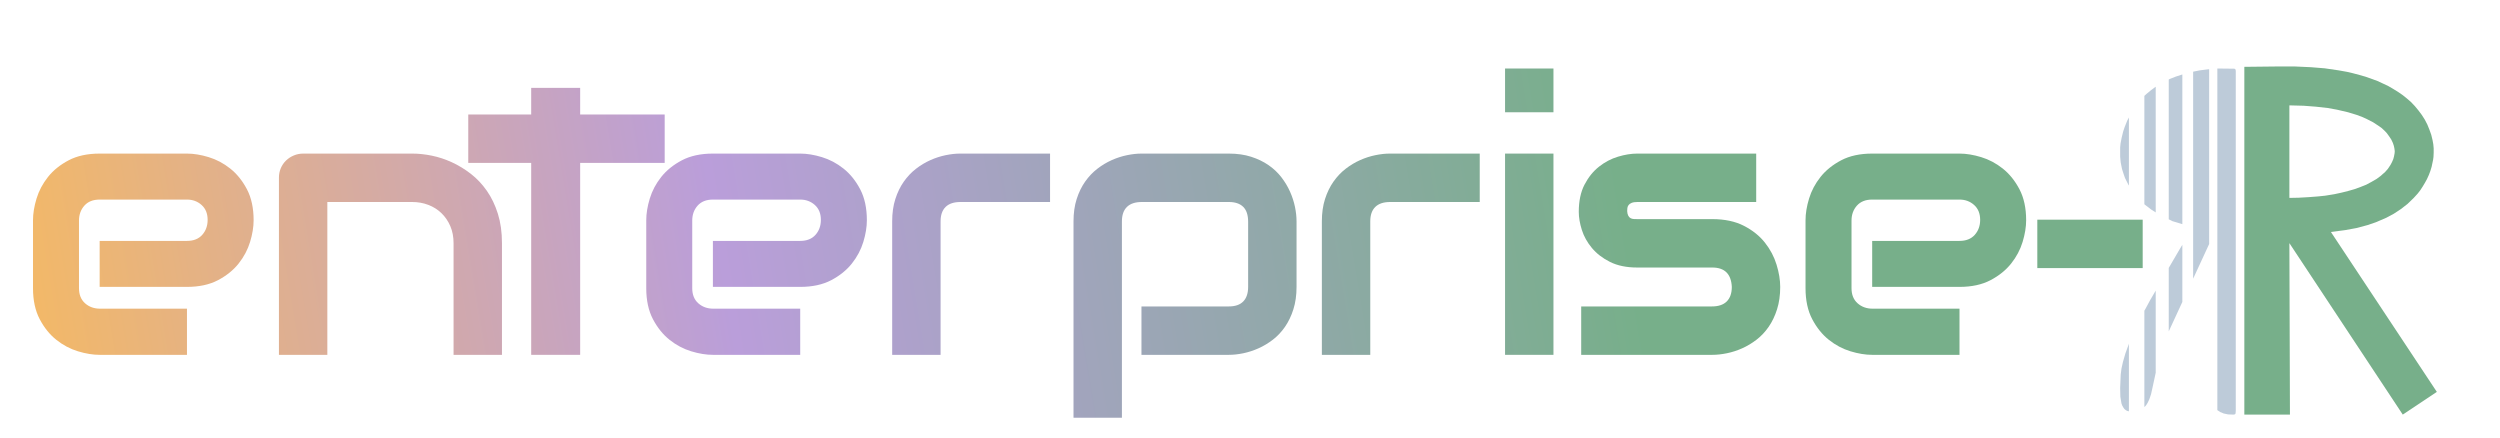
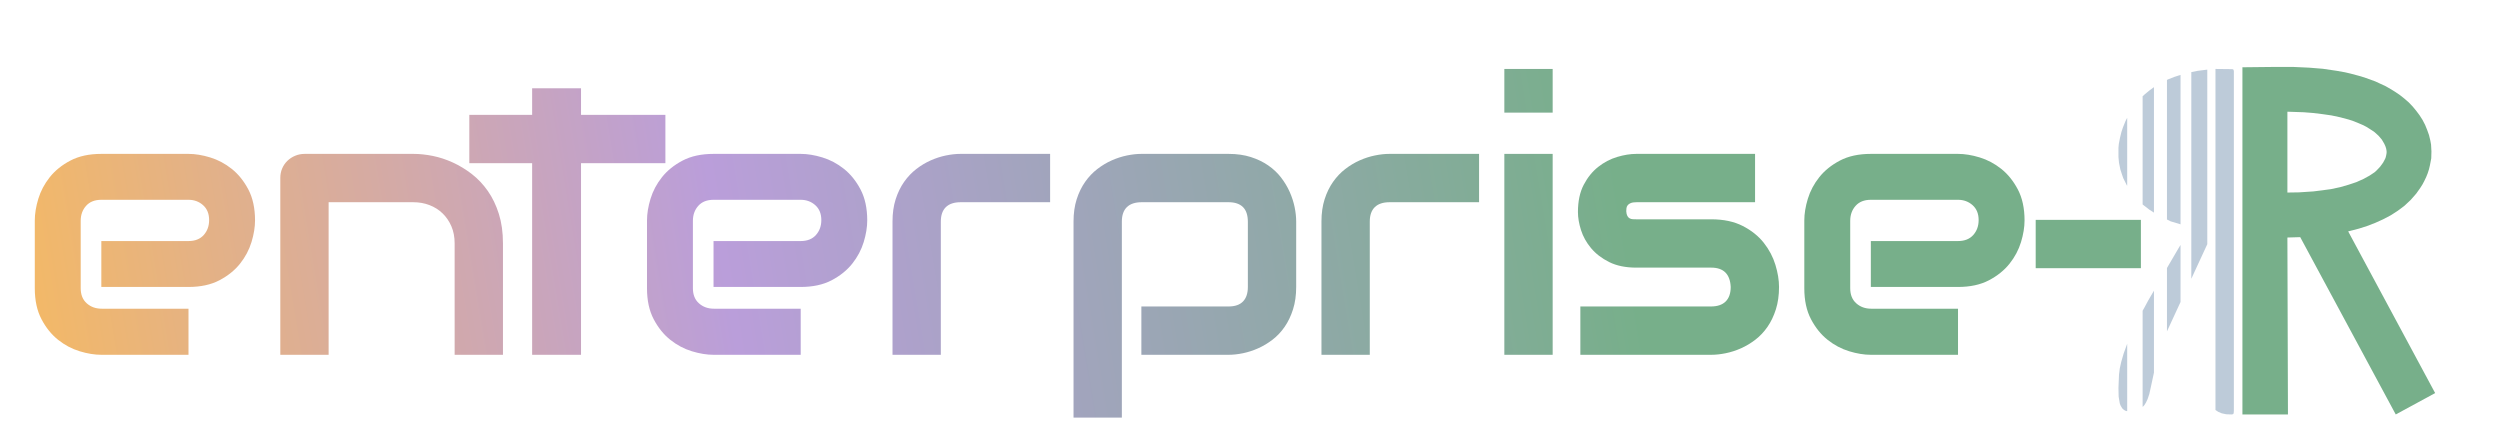
- <svg xmlns="http://www.w3.org/2000/svg" viewBox="-94 -1906 13398 2350" width="320" height="56" role="img" aria-label="Enterprise-R">
+ <svg xmlns="http://www.w3.org/2000/svg" viewBox="-95 -1909 13403 2354" width="320" height="56" role="img" aria-label="Enterprise-R">
  <style>
@keyframes k0{0%,37.500%{fill:#BDCBD9}46.250%{fill:#F0A202}62.500%,100%{fill:#BDCBD9}}
@keyframes a0{0%,37.500%{opacity:0}46.250%{opacity:0.9}62.500%,100%{opacity:0}}
.k0{animation:k0 4s ease-in-out infinite}
.a0{animation:a0 4s ease-in-out infinite}
@keyframes k1{0%,45.000%{fill:#BDCBD9}53.750%{fill:#F4B965}70.000%,100%{fill:#BDCBD9}}
@keyframes a1{0%,45.000%{opacity:0}53.750%{opacity:0.9}70.000%,100%{opacity:0}}
.k1{animation:k1 4s ease-in-out infinite}
.a1{animation:a1 4s ease-in-out infinite}
@keyframes k2{0%,52.500%{fill:#BDCBD9}61.250%{fill:#BA9EDA}77.500%,100%{fill:#BDCBD9}}
@keyframes a2{0%,52.500%{opacity:0}61.250%{opacity:0.9}77.500%,100%{opacity:0}}
.k2{animation:k2 4s ease-in-out infinite}
.a2{animation:a2 4s ease-in-out infinite}
@keyframes k3{0%,60.000%{fill:#BDCBD9}68.750%{fill:#77AF8A}85.000%,100%{fill:#BDCBD9}}
@keyframes a3{0%,60.000%{opacity:0}68.750%{opacity:0.9}85.000%,100%{opacity:0}}
.k3{animation:k3 4s ease-in-out infinite}
.a3{animation:a3 4s ease-in-out infinite}
@keyframes k4{0%,67.500%{fill:#BDCBD9}76.250%{fill:#CAD9E7}92.500%,100%{fill:#BDCBD9}}
@keyframes a4{0%,67.500%{opacity:0}76.250%{opacity:0.9}92.500%,100%{opacity:0}}
.k4{animation:k4 4s ease-in-out infinite}
.a4{animation:a4 4s ease-in-out infinite}
@keyframes k5{0%,75.000%{fill:#77AF8A}83.750%{fill:#9ADD6D}100.000%,100%{fill:#77AF8A}}
@keyframes a5{0%,75.000%{opacity:0}83.750%{opacity:0.9}100.000%,100%{opacity:0}}
.k5{animation:k5 4s ease-in-out infinite}
.a5{animation:a5 4s ease-in-out infinite}
</style>
  <defs>
    <filter id="pulse-aura" x="-50%" y="-50%" width="200%" height="200%">
      <feGaussianBlur stdDeviation="80" result="b" />
      <feMerge>
        <feMergeNode in="b" />
        <feMergeNode in="b" />
      </feMerge>
    </filter>
  </defs>
  <defs>
    <linearGradient id="ring-gradient" gradientUnits="userSpaceOnUse" x1="68.00" y1="338.00" x2="11400.00" y2="-1538.00">
      <stop offset="0" stop-color="#F4B965" />
      <stop offset="0.33" stop-color="#BA9EDA" />
      <stop offset="0.75" stop-color="#77AF8A" />
      <stop offset="1" stop-color="#77AF8A" />
    </linearGradient>
  </defs>
  <g id="lockup">
    <g id="word" fill="url(#ring-gradient)">
      <path d="M1253 -723Q1253 -669 1234.0 -606.5Q1215 -544 1172.5 -490.5Q1130 -437 1061.5 -401.0Q993 -365 895 -365H426V-612H895Q948 -612 977.0 -644.5Q1006 -677 1006 -725Q1006 -776 973.5 -805.0Q941 -834 895 -834H426Q373 -834 344.0 -801.5Q315 -769 315 -721V-358Q315 -306 347.5 -277.0Q380 -248 428 -248H895V0H426Q372 0 309.5 -19.0Q247 -38 193.5 -80.5Q140 -123 104.0 -191.5Q68 -260 68 -358V-723Q68 -777 87.0 -839.5Q106 -902 148.5 -955.5Q191 -1009 259.5 -1045.0Q328 -1081 426 -1081H895Q949 -1081 1011.5 -1062.0Q1074 -1043 1127.5 -1000.5Q1181 -958 1217.0 -889.5Q1253 -821 1253 -723Z" />
      <path d="M2587 0H2327V-600Q2327 -651 2309.5 -691.5Q2292 -732 2262.0 -761.0Q2232 -790 2191.5 -805.5Q2151 -821 2104 -821H1649V0H1389V-952Q1389 -979 1399.0 -1002.5Q1409 -1026 1427.0 -1043.5Q1445 -1061 1469.0 -1071.0Q1493 -1081 1520 -1081H2106Q2155 -1081 2209.5 -1070.0Q2264 -1059 2317.5 -1034.5Q2371 -1010 2419.5 -972.5Q2468 -935 2505.5 -881.5Q2543 -828 2565.0 -758.0Q2587 -688 2587 -600Z" />
      <path d="M2744 -1031H2406V-1291H2744V-1434H3007V-1291H3461V-1031H3007V0H2744Z" />
      <path d="M4547 -723Q4547 -669 4528.0 -606.5Q4509 -544 4466.5 -490.5Q4424 -437 4355.5 -401.0Q4287 -365 4189 -365H3720V-612H4189Q4242 -612 4271.0 -644.5Q4300 -677 4300 -725Q4300 -776 4267.5 -805.0Q4235 -834 4189 -834H3720Q3667 -834 3638.0 -801.5Q3609 -769 3609 -721V-358Q3609 -306 3641.5 -277.0Q3674 -248 3722 -248H4189V0H3720Q3666 0 3603.5 -19.0Q3541 -38 3487.5 -80.5Q3434 -123 3398.0 -191.5Q3362 -260 3362 -358V-723Q3362 -777 3381.0 -839.5Q3400 -902 3442.5 -955.5Q3485 -1009 3553.5 -1045.0Q3622 -1081 3720 -1081H4189Q4243 -1081 4305.5 -1062.0Q4368 -1043 4421.5 -1000.5Q4475 -958 4511.0 -889.5Q4547 -821 4547 -723Z" />
      <path d="M5531 -821H5050Q4997 -821 4970.0 -794.5Q4943 -768 4943 -717V0H4683V-717Q4683 -784 4700.0 -837.0Q4717 -890 4745.5 -930.5Q4774 -971 4811.0 -999.5Q4848 -1028 4888.5 -1046.0Q4929 -1064 4970.5 -1072.5Q5012 -1081 5048 -1081H5531Z" />
      <path d="M6855 -365Q6855 -298 6838.0 -244.5Q6821 -191 6793.0 -150.5Q6765 -110 6728.0 -81.5Q6691 -53 6650.5 -35.0Q6610 -17 6569.0 -8.5Q6528 0 6491 0H6022V-260H6491Q6543 -260 6569.0 -287.0Q6595 -314 6595 -365V-715Q6595 -769 6568.5 -795.0Q6542 -821 6491 -821H6024Q5971 -821 5944.0 -794.5Q5917 -768 5917 -717V338H5657V-717Q5657 -784 5674.0 -837.0Q5691 -890 5719.5 -930.5Q5748 -971 5785.0 -999.5Q5822 -1028 5862.5 -1046.0Q5903 -1064 5944.5 -1072.5Q5986 -1081 6022 -1081H6491Q6558 -1081 6611.0 -1064.0Q6664 -1047 6704.5 -1019.0Q6745 -991 6773.5 -954.0Q6802 -917 6820.0 -876.5Q6838 -836 6846.5 -795.0Q6855 -754 6855 -717Z" />
      <path d="M7839 -821H7358Q7305 -821 7278.0 -794.5Q7251 -768 7251 -717V0H6991V-717Q6991 -784 7008.0 -837.0Q7025 -890 7053.5 -930.5Q7082 -971 7119.0 -999.5Q7156 -1028 7196.5 -1046.0Q7237 -1064 7278.5 -1072.5Q7320 -1081 7356 -1081H7839Z" />
      <path d="M8235 -1303H7975V-1538H8235ZM8235 0H7975V-1081H8235Z" />
      <path d="M9453 -365Q9453 -298 9436.0 -244.5Q9419 -191 9391.0 -150.5Q9363 -110 9326.0 -81.5Q9289 -53 9248.5 -35.0Q9208 -17 9166.5 -8.5Q9125 0 9088 0H8384V-260H9086Q9139 -260 9166.0 -287.0Q9193 -314 9193 -365Q9188 -469 9088 -469H8685Q8599 -469 8539.0 -499.0Q8479 -529 8441.5 -574.0Q8404 -619 8387.5 -671.0Q8371 -723 8371 -768Q8371 -855 8402.0 -914.5Q8433 -974 8480.0 -1011.0Q8527 -1048 8582.0 -1064.5Q8637 -1081 8685 -1081H9324V-821H8687Q8667 -821 8655.5 -816.5Q8644 -812 8638.5 -804.5Q8633 -797 8632.0 -788.5Q8631 -780 8631 -772Q8632 -756 8637.0 -747.0Q8642 -738 8649.5 -734.0Q8657 -730 8666.5 -729.5Q8676 -729 8685 -729H9088Q9188 -729 9258.0 -693.0Q9328 -657 9371.0 -602.5Q9414 -548 9433.5 -484.0Q9453 -420 9453 -365Z" />
      <path d="M10774 -723Q10774 -669 10755.0 -606.5Q10736 -544 10693.5 -490.5Q10651 -437 10582.5 -401.0Q10514 -365 10416 -365H9947V-612H10416Q10469 -612 10498.0 -644.5Q10527 -677 10527 -725Q10527 -776 10494.5 -805.0Q10462 -834 10416 -834H9947Q9894 -834 9865.0 -801.5Q9836 -769 9836 -721V-358Q9836 -306 9868.5 -277.0Q9901 -248 9949 -248H10416V0H9947Q9893 0 9830.5 -19.0Q9768 -38 9714.5 -80.5Q9661 -123 9625.0 -191.5Q9589 -260 9589 -358V-723Q9589 -777 9608.0 -839.5Q9627 -902 9669.5 -955.5Q9712 -1009 9780.5 -1045.0Q9849 -1081 9947 -1081H10416Q10470 -1081 10532.5 -1062.0Q10595 -1043 10648.5 -1000.5Q10702 -958 10738.0 -889.5Q10774 -821 10774 -723Z" />
      <path d="M11400 -726V-466H10834V-726Z" />
    </g>
-     <g id="logo" transform="translate(-186.00,0)">
+     <g id="logo" transform="translate(-185.71,0)">
      <g id="aura" filter="url(#pulse-aura)">
        <path class="a0" fill="#F0A202" opacity="0" d="M11512 -910 11510 -912 11491 -950 11484 -970 11475 -998 11468 -1033 11465 -1064V-1114L11467 -1135L11473 -1166L11481 -1199L11489 -1223L11503 -1258L11512 -1275ZM11512 303H11510L11502 301L11494 296L11487 290L11481 281L11476 272L11472 261L11466 225L11465 178L11468 106L11472 74L11480 38L11493 -7L11509 -51L11512 -60Z" />
        <path class="a1" fill="#F4B965" opacity="0" d="M11595 -1391 11607 -1402 11630 -1421 11653 -1438 11656 -1440V-765L11631 -781L11596 -808L11595 -809ZM11595 -237 11603 -251 11625 -292 11656 -345V96L11639 175L11631 211L11622 238L11613 257L11605 270L11599 277L11595 280Z" />
        <path class="a2" fill="#BA9EDA" opacity="0" d="M11726 -1479 11732 -1482 11765 -1495 11799 -1506V-702L11746 -718L11726 -728ZM11726 -467 11788 -573 11799 -591V-284L11726 -126Z" />
        <path class="a3" fill="#77AF8A" opacity="0" d="M11857 -1521 11892 -1528 11940 -1534H11943V-595L11942 -593L11857 -409Z" />
        <path class="a4" fill="#96C5CF" opacity="0" d="M12086 300 12085 314 12083 318 12080 320 12073 321 12045 320 12021 315 12002 307 11987 297V-1538H11989L12078 -1537L12083 -1535L12085 -1531L12086 -1525Z" />
-         <path class="a5" fill="#9ADD6D" opacity="0" fill-rule="evenodd" d="M12377 321H12132V-1547L12314 -1549H12402L12490 -1545L12564 -1539L12639 -1528L12684 -1520L12714 -1513L12759 -1501L12789 -1492L12847 -1471L12875 -1458L12903 -1445L12929 -1430L12955 -1414L12980 -1397L13004 -1378L13027 -1358L13048 -1336L13067 -1313L13085 -1289L13101 -1264L13115 -1237L13126 -1210L13136 -1182L13143 -1153L13147 -1131L13149 -1109V-1086L13148 -1063L13146 -1048L13138 -1010L13131 -987L13123 -966L13113 -944L13102 -924L13090 -904L13077 -884L13063 -866L13042 -843L13009 -811L12973 -783L12935 -758L12894 -736L12866 -724L12838 -712L12794 -697L12734 -681L12674 -670L12597 -660L13166 199L12983 321L12374 -600ZM12374 -843 12424 -844 12477 -847 12529 -851 12567 -855 12616 -863 12653 -871 12689 -880 12724 -890 12757 -902 12787 -914 12815 -929 12841 -944 12863 -960 12888 -982 12903 -999 12917 -1020 12925 -1035 12932 -1051 12936 -1066 12939 -1082 12940 -1094 12938 -1109 12935 -1123 12930 -1138 12921 -1157 12911 -1172 12898 -1190 12888 -1201 12870 -1218 12856 -1228 12824 -1249 12787 -1268 12767 -1277 12735 -1289 12689 -1303 12629 -1317 12579 -1326 12516 -1333 12451 -1338 12374 -1340Z" />
+         <path class="a5" fill="#9ADD6D" opacity="0" fill-rule="evenodd" d="M12377 321H12132V-1547L12314 -1549H12402L12490 -1545L12564 -1539L12639 -1528L12684 -1520L12714 -1513L12759 -1501L12789 -1492L12847 -1471L12875 -1458L12903 -1445L12929 -1430L12955 -1414L12980 -1397L13004 -1378L13027 -1358L13048 -1336L13067 -1313L13085 -1289L13101 -1264L13115 -1237L13126 -1210L13136 -1182L13143 -1153L13147 -1131L13149 -1094L13148 -1057L13141 -1020L13136 -999L13129 -977L13121 -957L13111 -936L13101 -917L13089 -898L13067 -867L13037 -833L13004 -802L12968 -775L12929 -750L12889 -729L12847 -710L12803 -693L12759 -679L12701 -664L13169 206L12957 321L12443 -633L12374 -631ZM12374 -873 12436 -874 12513 -879 12562 -885 12611 -892 12658 -902 12703 -915 12745 -929 12783 -946 12816 -964 12843 -982 12854 -992 12873 -1012 12889 -1034 12896 -1047 12902 -1059 12905 -1071 12907 -1081 12908 -1091 12907 -1101 12905 -1111 12901 -1123 12895 -1136 12882 -1158 12865 -1178 12843 -1198 12830 -1207 12800 -1226 12783 -1235 12755 -1247 12725 -1259 12703 -1266 12658 -1278 12611 -1288 12562 -1295 12513 -1301 12462 -1305 12374 -1308Z" />
      </g>
-       <path id="r-sage" class="k5" fill="#77AF8A" fill-rule="evenodd" d="M12377 321H12132V-1547L12314 -1549H12402L12490 -1545L12564 -1539L12639 -1528L12684 -1520L12714 -1513L12759 -1501L12789 -1492L12847 -1471L12875 -1458L12903 -1445L12929 -1430L12955 -1414L12980 -1397L13004 -1378L13027 -1358L13048 -1336L13067 -1313L13085 -1289L13101 -1264L13115 -1237L13126 -1210L13136 -1182L13143 -1153L13147 -1131L13149 -1109V-1086L13148 -1063L13146 -1048L13138 -1010L13131 -987L13123 -966L13113 -944L13102 -924L13090 -904L13077 -884L13063 -866L13042 -843L13009 -811L12973 -783L12935 -758L12894 -736L12866 -724L12838 -712L12794 -697L12734 -681L12674 -670L12597 -660L13166 199L12983 321L12374 -600ZM12374 -843 12424 -844 12477 -847 12529 -851 12567 -855 12616 -863 12653 -871 12689 -880 12724 -890 12757 -902 12787 -914 12815 -929 12841 -944 12863 -960 12888 -982 12903 -999 12917 -1020 12925 -1035 12932 -1051 12936 -1066 12939 -1082 12940 -1094 12938 -1109 12935 -1123 12930 -1138 12921 -1157 12911 -1172 12898 -1190 12888 -1201 12870 -1218 12856 -1228 12824 -1249 12787 -1268 12767 -1277 12735 -1289 12689 -1303 12629 -1317 12579 -1326 12516 -1333 12451 -1338 12374 -1340Z" />
+       <path id="r-sage" class="k5" fill="#77AF8A" fill-rule="evenodd" d="M12377 321H12132V-1547L12314 -1549H12402L12490 -1545L12564 -1539L12639 -1528L12684 -1520L12714 -1513L12759 -1501L12789 -1492L12847 -1471L12875 -1458L12903 -1445L12929 -1430L12955 -1414L12980 -1397L13004 -1378L13027 -1358L13048 -1336L13067 -1313L13085 -1289L13101 -1264L13115 -1237L13126 -1210L13136 -1182L13143 -1153L13147 -1131L13149 -1094L13148 -1057L13141 -1020L13136 -999L13129 -977L13121 -957L13111 -936L13101 -917L13089 -898L13067 -867L13037 -833L13004 -802L12968 -775L12929 -750L12889 -729L12847 -710L12803 -693L12759 -679L12701 -664L13169 206L12957 321L12443 -633L12374 -631ZM12374 -873 12436 -874 12513 -879 12562 -885 12611 -892 12658 -902 12703 -915 12745 -929 12783 -946 12816 -964 12843 -982 12854 -992 12873 -1012 12889 -1034 12896 -1047 12902 -1059 12905 -1071 12907 -1081 12908 -1091 12907 -1101 12905 -1111 12901 -1123 12895 -1136 12882 -1158 12865 -1178 12843 -1198 12830 -1207 12800 -1226 12783 -1235 12755 -1247 12725 -1259 12703 -1266 12658 -1278 12611 -1288 12562 -1295 12513 -1301 12462 -1305 12374 -1308Z" />
      <g id="ship-trail">
        <path class="k0" fill="#BDCBD9" d="M11512 -910 11510 -912 11491 -950 11484 -970 11475 -998 11468 -1033 11465 -1064V-1114L11467 -1135L11473 -1166L11481 -1199L11489 -1223L11503 -1258L11512 -1275ZM11512 303H11510L11502 301L11494 296L11487 290L11481 281L11476 272L11472 261L11466 225L11465 178L11468 106L11472 74L11480 38L11493 -7L11509 -51L11512 -60Z" />
        <path class="k1" fill="#BDCBD9" d="M11595 -1391 11607 -1402 11630 -1421 11653 -1438 11656 -1440V-765L11631 -781L11596 -808L11595 -809ZM11595 -237 11603 -251 11625 -292 11656 -345V96L11639 175L11631 211L11622 238L11613 257L11605 270L11599 277L11595 280Z" />
        <path class="k2" fill="#BDCBD9" d="M11726 -1479 11732 -1482 11765 -1495 11799 -1506V-702L11746 -718L11726 -728ZM11726 -467 11788 -573 11799 -591V-284L11726 -126Z" />
        <path class="k3" fill="#BDCBD9" d="M11857 -1521 11892 -1528 11940 -1534H11943V-595L11942 -593L11857 -409Z" />
        <path class="k4" fill="#BDCBD9" d="M12086 300 12085 314 12083 318 12080 320 12073 321 12045 320 12021 315 12002 307 11987 297V-1538H11989L12078 -1537L12083 -1535L12085 -1531L12086 -1525Z" />
      </g>
    </g>
  </g>
</svg>
